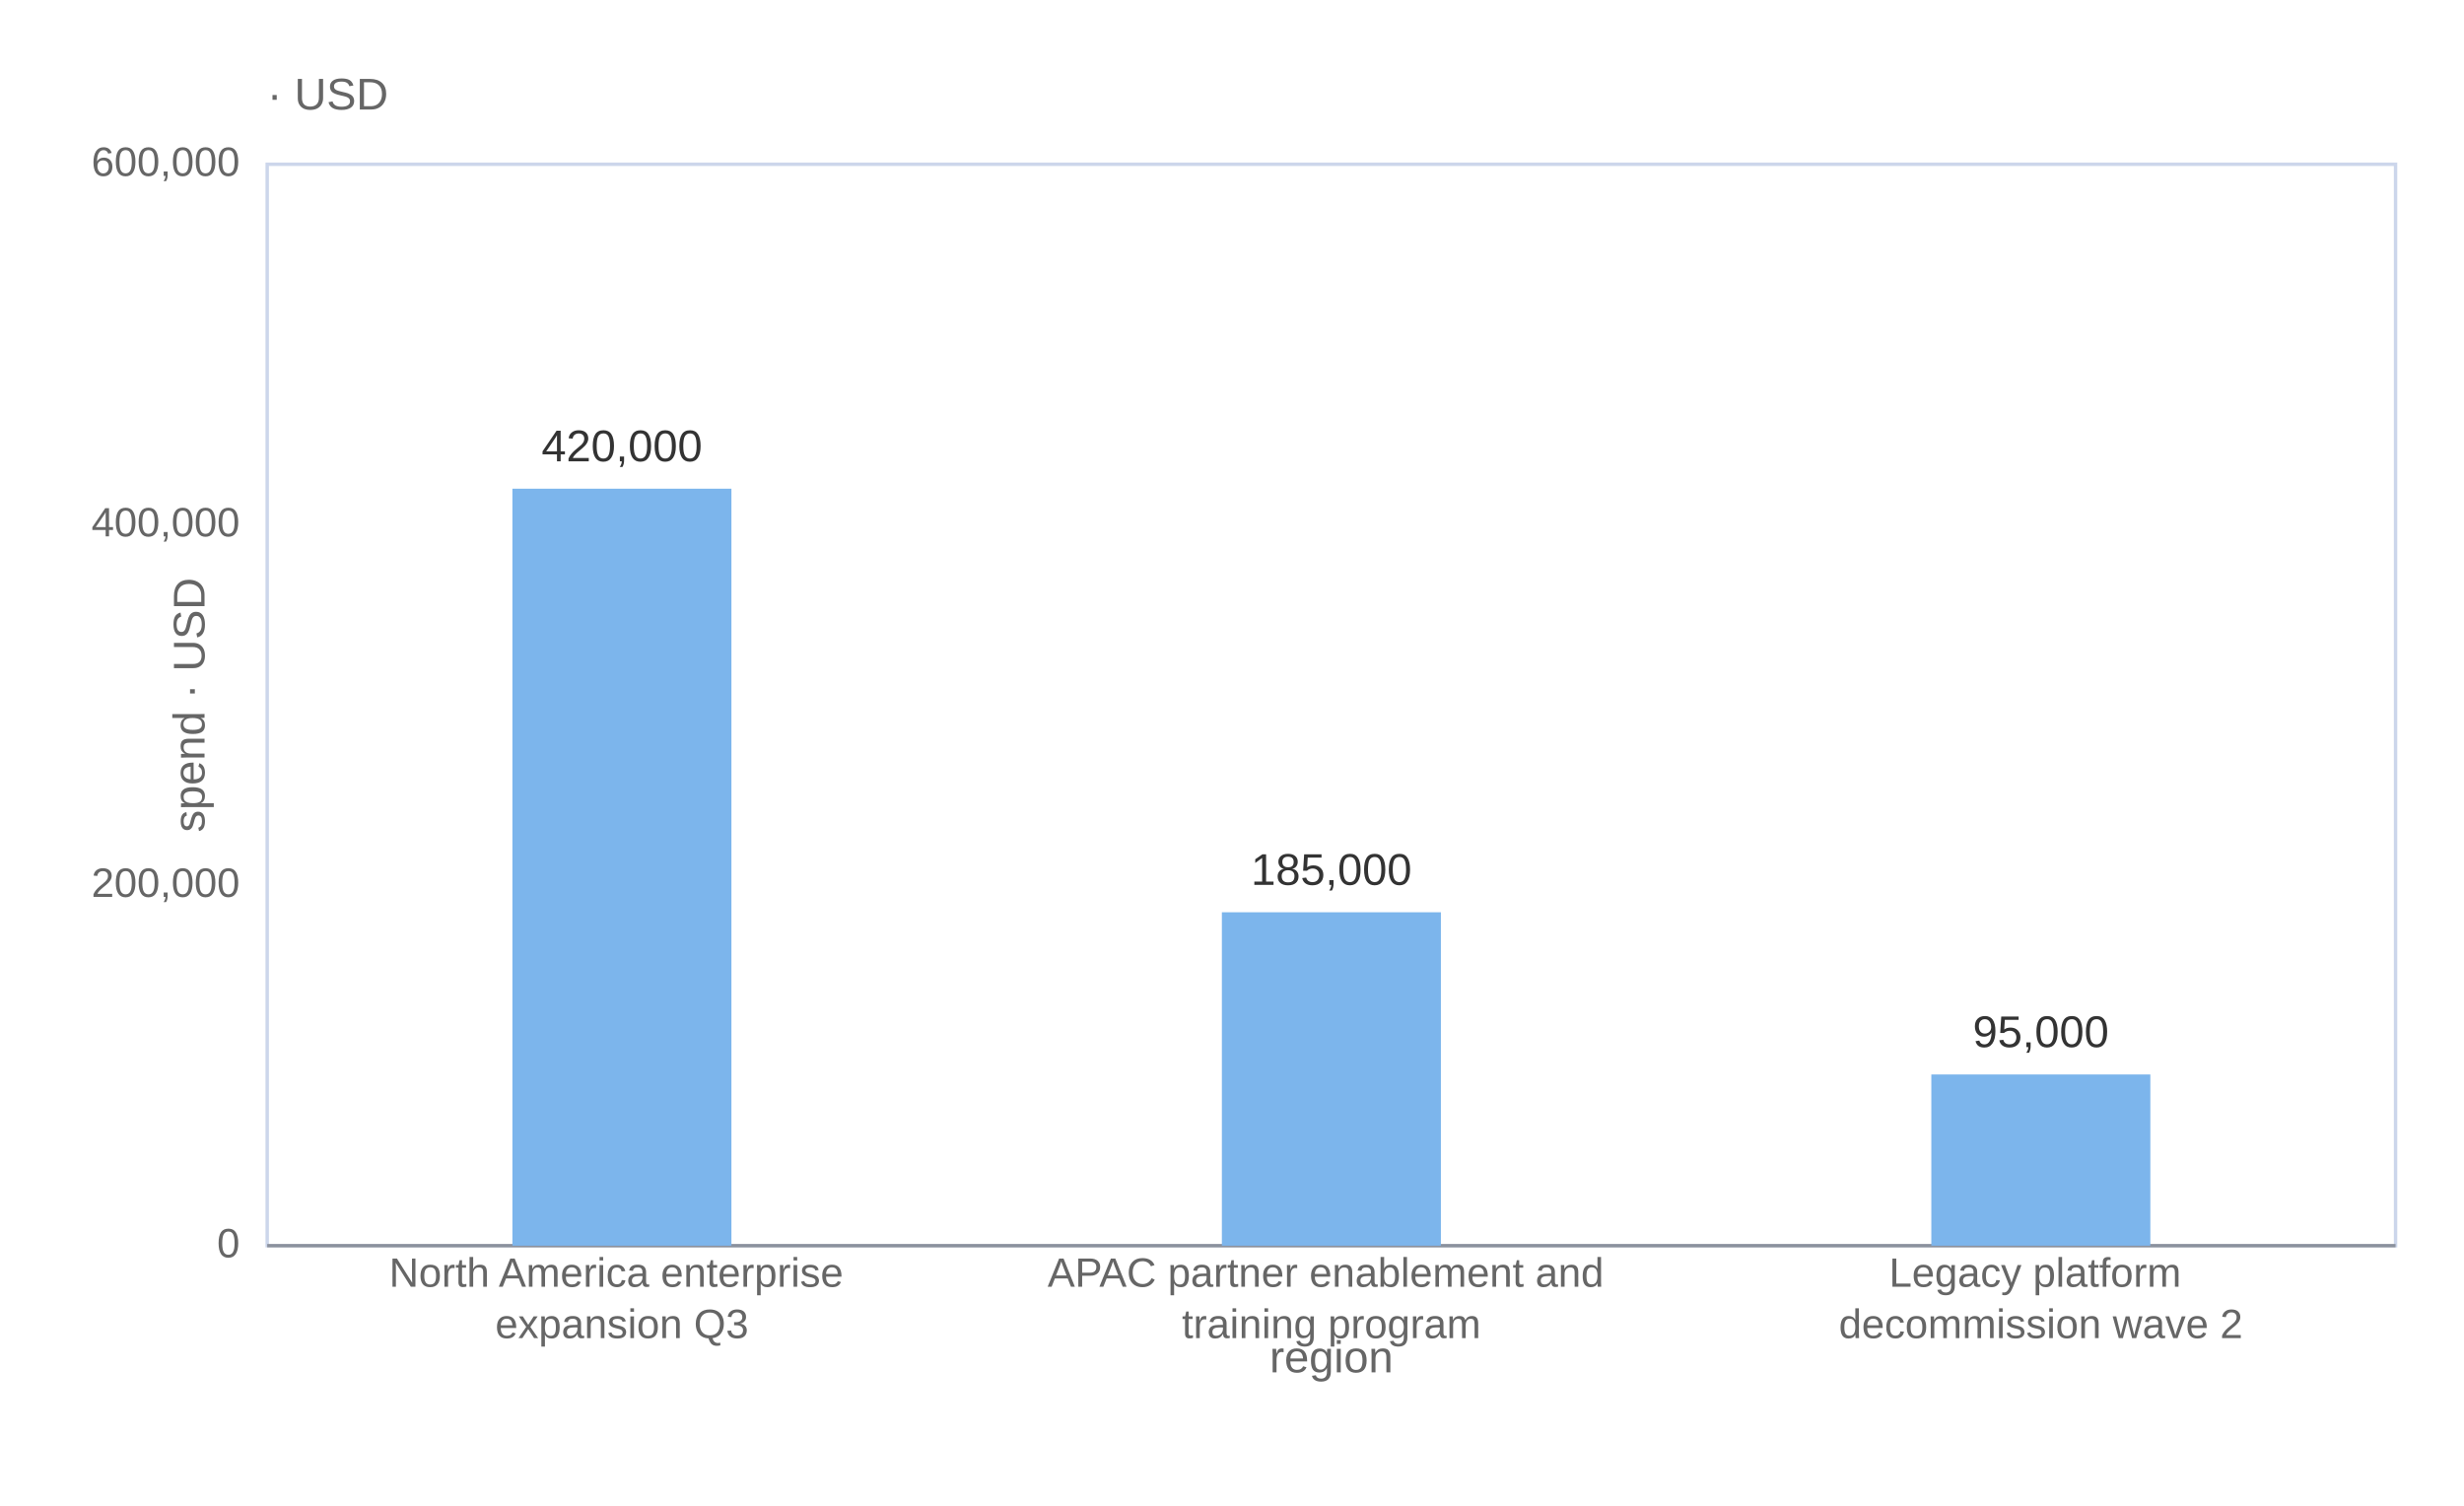
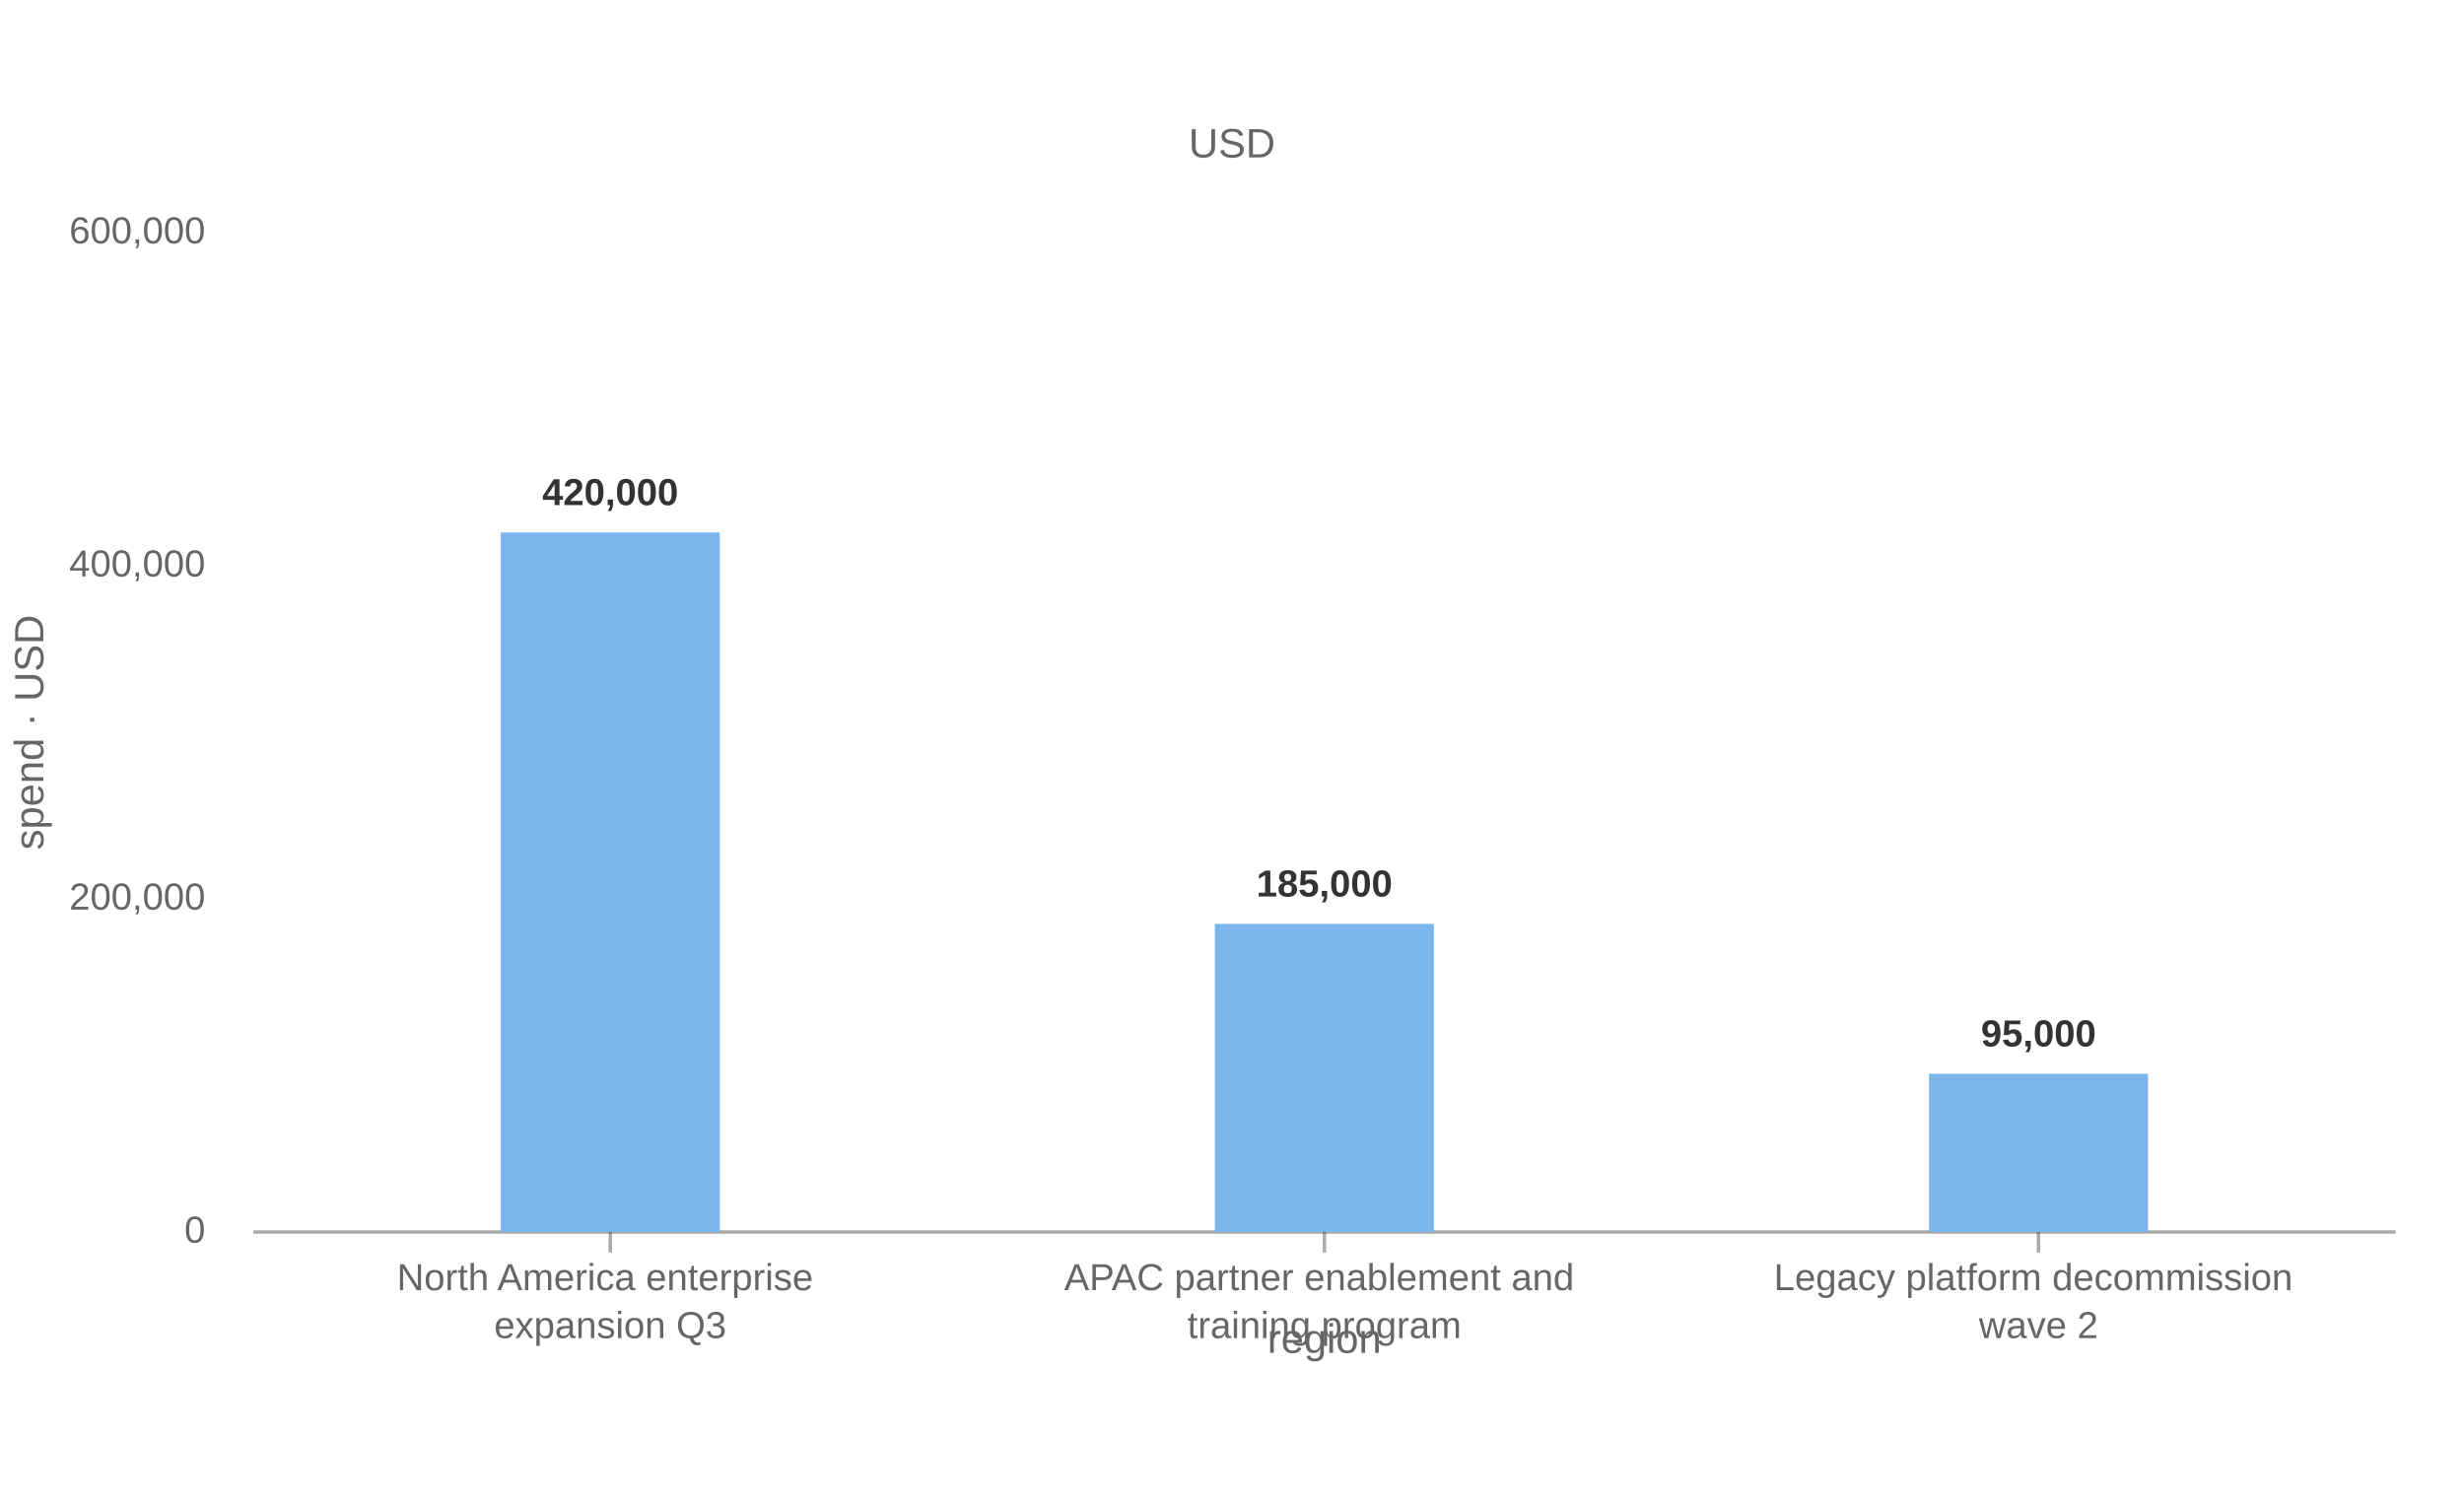
- <svg xmlns="http://www.w3.org/2000/svg" width="720" height="440" viewBox="0 0 720 440" role="img" aria-label="bar chart: North America leads cloud spend at 420k (USD), 3 rows" aria-labelledby="mv-8e85d3644f53d3e4-title" aria-describedby="mv-8e85d3644f53d3e4-desc" data-markvis="2" data-chart-type="bar" data-id="mv-8e85d3644f53d3e4" font-family="Arial, Helvetica, &quot;Segoe UI&quot;, sans-serif" font-size="12">
-   <text x="78.08" y="32" text-anchor="start" font-size="21" font-weight="600" fill="#333333">
-     <tspan font-size="13" font-weight="400" fill="#666666"> · USD</tspan>
-   </text>
-   <rect x="78.08" y="48" width="621.92" height="316" fill="none" stroke="#ccd6eb" stroke-width="1" data-plot-border="1" />
-   <path d="M78.08 364 L700 364" fill="none" stroke="#333333" stroke-opacity="0.42" stroke-width="1" />
-   <g fill="#666666" font-size="12" font-weight="400">
-     <text x="70.08" y="364" text-anchor="end" dominant-baseline="middle">0</text>
-     <text x="70.08" y="258.67" text-anchor="end" dominant-baseline="middle">200,000</text>
-     <text x="70.08" y="153.33" text-anchor="end" dominant-baseline="middle">400,000</text>
-     <text x="70.08" y="48" text-anchor="end" dominant-baseline="middle">600,000</text>
-     <text x="181.73" y="376" text-anchor="middle" font-size="12" data-full-label="North America enterprise expansion Q3">
-       <tspan x="181.73" dy="0">North America enterprise</tspan>
-       <tspan x="181.73" dy="15">expansion Q3</tspan>
+ <svg xmlns="http://www.w3.org/2000/svg" width="720" height="440" viewBox="0 0 720 440" role="img" aria-label="bar chart: North America leads cloud spend at 420k (USD), 3 rows" aria-labelledby="mv-8e85d3644f53d3e4-title" aria-describedby="mv-8e85d3644f53d3e4-desc" data-markvis="2" data-chart-type="bar" data-id="mv-8e85d3644f53d3e4" font-family="&quot;Lucida Grande&quot;, &quot;Lucida Sans Unicode&quot;, Arial, Helvetica, sans-serif" font-size="12">
+   <text x="360" y="26" text-anchor="middle" font-size="18" font-weight="400" fill="#333333" />
+   <text x="360" y="46" text-anchor="middle" font-size="12" font-weight="400" fill="#666666" data-subtitle="1">USD</text>
+   <path d="M74 360 L700 360" fill="none" stroke="#333333" stroke-opacity="0.42" stroke-width="1" />
+   <path d="M178.33 360 L178.33 366 M387 360 L387 366 M595.67 360 L595.67 366" fill="none" stroke="#333333" stroke-opacity="0.42" stroke-width="1" data-axis-ticks="1" />
+   <g fill="#666666" font-size="11" font-weight="400">
+     <text x="60" y="360" text-anchor="end" dominant-baseline="middle">0</text>
+     <text x="60" y="262.67" text-anchor="end" dominant-baseline="middle">200,000</text>
+     <text x="60" y="165.33" text-anchor="end" dominant-baseline="middle">400,000</text>
+     <text x="60" y="68" text-anchor="end" dominant-baseline="middle">600,000</text>
+     <text x="178.33" y="377" text-anchor="middle" font-size="11" data-full-label="North America enterprise expansion Q3">
+       <tspan x="178.33" dy="0">North America enterprise</tspan>
+       <tspan x="178.33" dy="14">expansion Q3</tspan>
    </text>
-     <text x="389.04" y="376" text-anchor="middle" font-size="12" data-full-label="APAC partner enablement and training program">
-       <tspan x="389.04" dy="0">APAC partner enablement and</tspan>
-       <tspan x="389.04" dy="15">training program</tspan>
+     <text x="387" y="377" text-anchor="middle" font-size="11" data-full-label="APAC partner enablement and training program">
+       <tspan x="387" dy="0">APAC partner enablement and</tspan>
+       <tspan x="387" dy="14">training program</tspan>
    </text>
-     <text x="596.35" y="376" text-anchor="middle" font-size="12" data-full-label="Legacy platform decommission wave 2">
-       <tspan x="596.35" dy="0">Legacy platform</tspan>
-       <tspan x="596.35" dy="15">decommission wave 2</tspan>
+     <text x="595.67" y="377" text-anchor="middle" font-size="11" data-full-label="Legacy platform decommission wave 2">
+       <tspan x="595.67" dy="0">Legacy platform decommission</tspan>
+       <tspan x="595.67" dy="14">wave 2</tspan>
    </text>
  </g>
-   <g fill="#666666" font-size="13" font-weight="400" data-axis-titles="1">
-     <text x="56.08" y="206" text-anchor="middle" dominant-baseline="middle" transform="rotate(-90 56.08 206)" data-axis="y">spend · USD</text>
-     <text x="389.04" y="392" text-anchor="middle" dominant-baseline="hanging" data-axis="x">region</text>
+   <g fill="#666666" font-size="12" font-weight="400" data-axis-titles="1">
+     <text x="9.26" y="214" text-anchor="middle" dominant-baseline="middle" transform="rotate(-90 9.26 214)" data-axis="y">spend · USD</text>
+     <text x="387" y="387" text-anchor="middle" dominant-baseline="hanging" data-axis="x">region</text>
  </g>
  <g>
-     <path d="M149.73 364 L213.73 364 L213.73 142.8 L149.73 142.8 Z" fill="#7cb5ec" data-x="North America enterprise expansion Q3" data-series="spend" data-y="420000" />
-     <path d="M357.04 364 L421.04 364 L421.04 266.57 L357.04 266.57 Z" fill="#7cb5ec" data-x="APAC partner enablement and training program" data-series="spend" data-y="185000" />
-     <path d="M564.35 364 L628.35 364 L628.35 313.97 L564.35 313.97 Z" fill="#7cb5ec" data-x="Legacy platform decommission wave 2" data-series="spend" data-y="95000" />
+     <path d="M146.33 360 L210.33 360 L210.33 155.6 L146.33 155.6 Z" fill="#7cb5ec" data-x="North America enterprise expansion Q3" data-series="spend" data-y="420000" />
+     <path d="M355 360 L419 360 L419 269.97 L355 269.97 Z" fill="#7cb5ec" data-x="APAC partner enablement and training program" data-series="spend" data-y="185000" />
+     <path d="M563.67 360 L627.67 360 L627.67 313.77 L563.67 313.77 Z" fill="#7cb5ec" data-x="Legacy platform decommission wave 2" data-series="spend" data-y="95000" />
  </g>
  <g>
-     <text x="181.73" y="134.8" text-anchor="middle" font-size="13" font-weight="500" fill="#333333" data-value-label="North America enterprise expansion Q3">420,000</text>
-     <text x="389.04" y="258.57" text-anchor="middle" font-size="13" font-weight="500" fill="#333333" data-value-label="APAC partner enablement and training program">185,000</text>
-     <text x="596.35" y="305.97" text-anchor="middle" font-size="13" font-weight="500" fill="#333333" data-value-label="Legacy platform decommission wave 2">95,000</text>
+     <text x="178.33" y="147.6" text-anchor="middle" font-size="11" font-weight="700" fill="#333333" data-value-label="North America enterprise expansion Q3">420,000</text>
+     <text x="387" y="261.97" text-anchor="middle" font-size="11" font-weight="700" fill="#333333" data-value-label="APAC partner enablement and training program">185,000</text>
+     <text x="595.67" y="305.77" text-anchor="middle" font-size="11" font-weight="700" fill="#333333" data-value-label="Legacy platform decommission wave 2">95,000</text>
  </g>
</svg>
